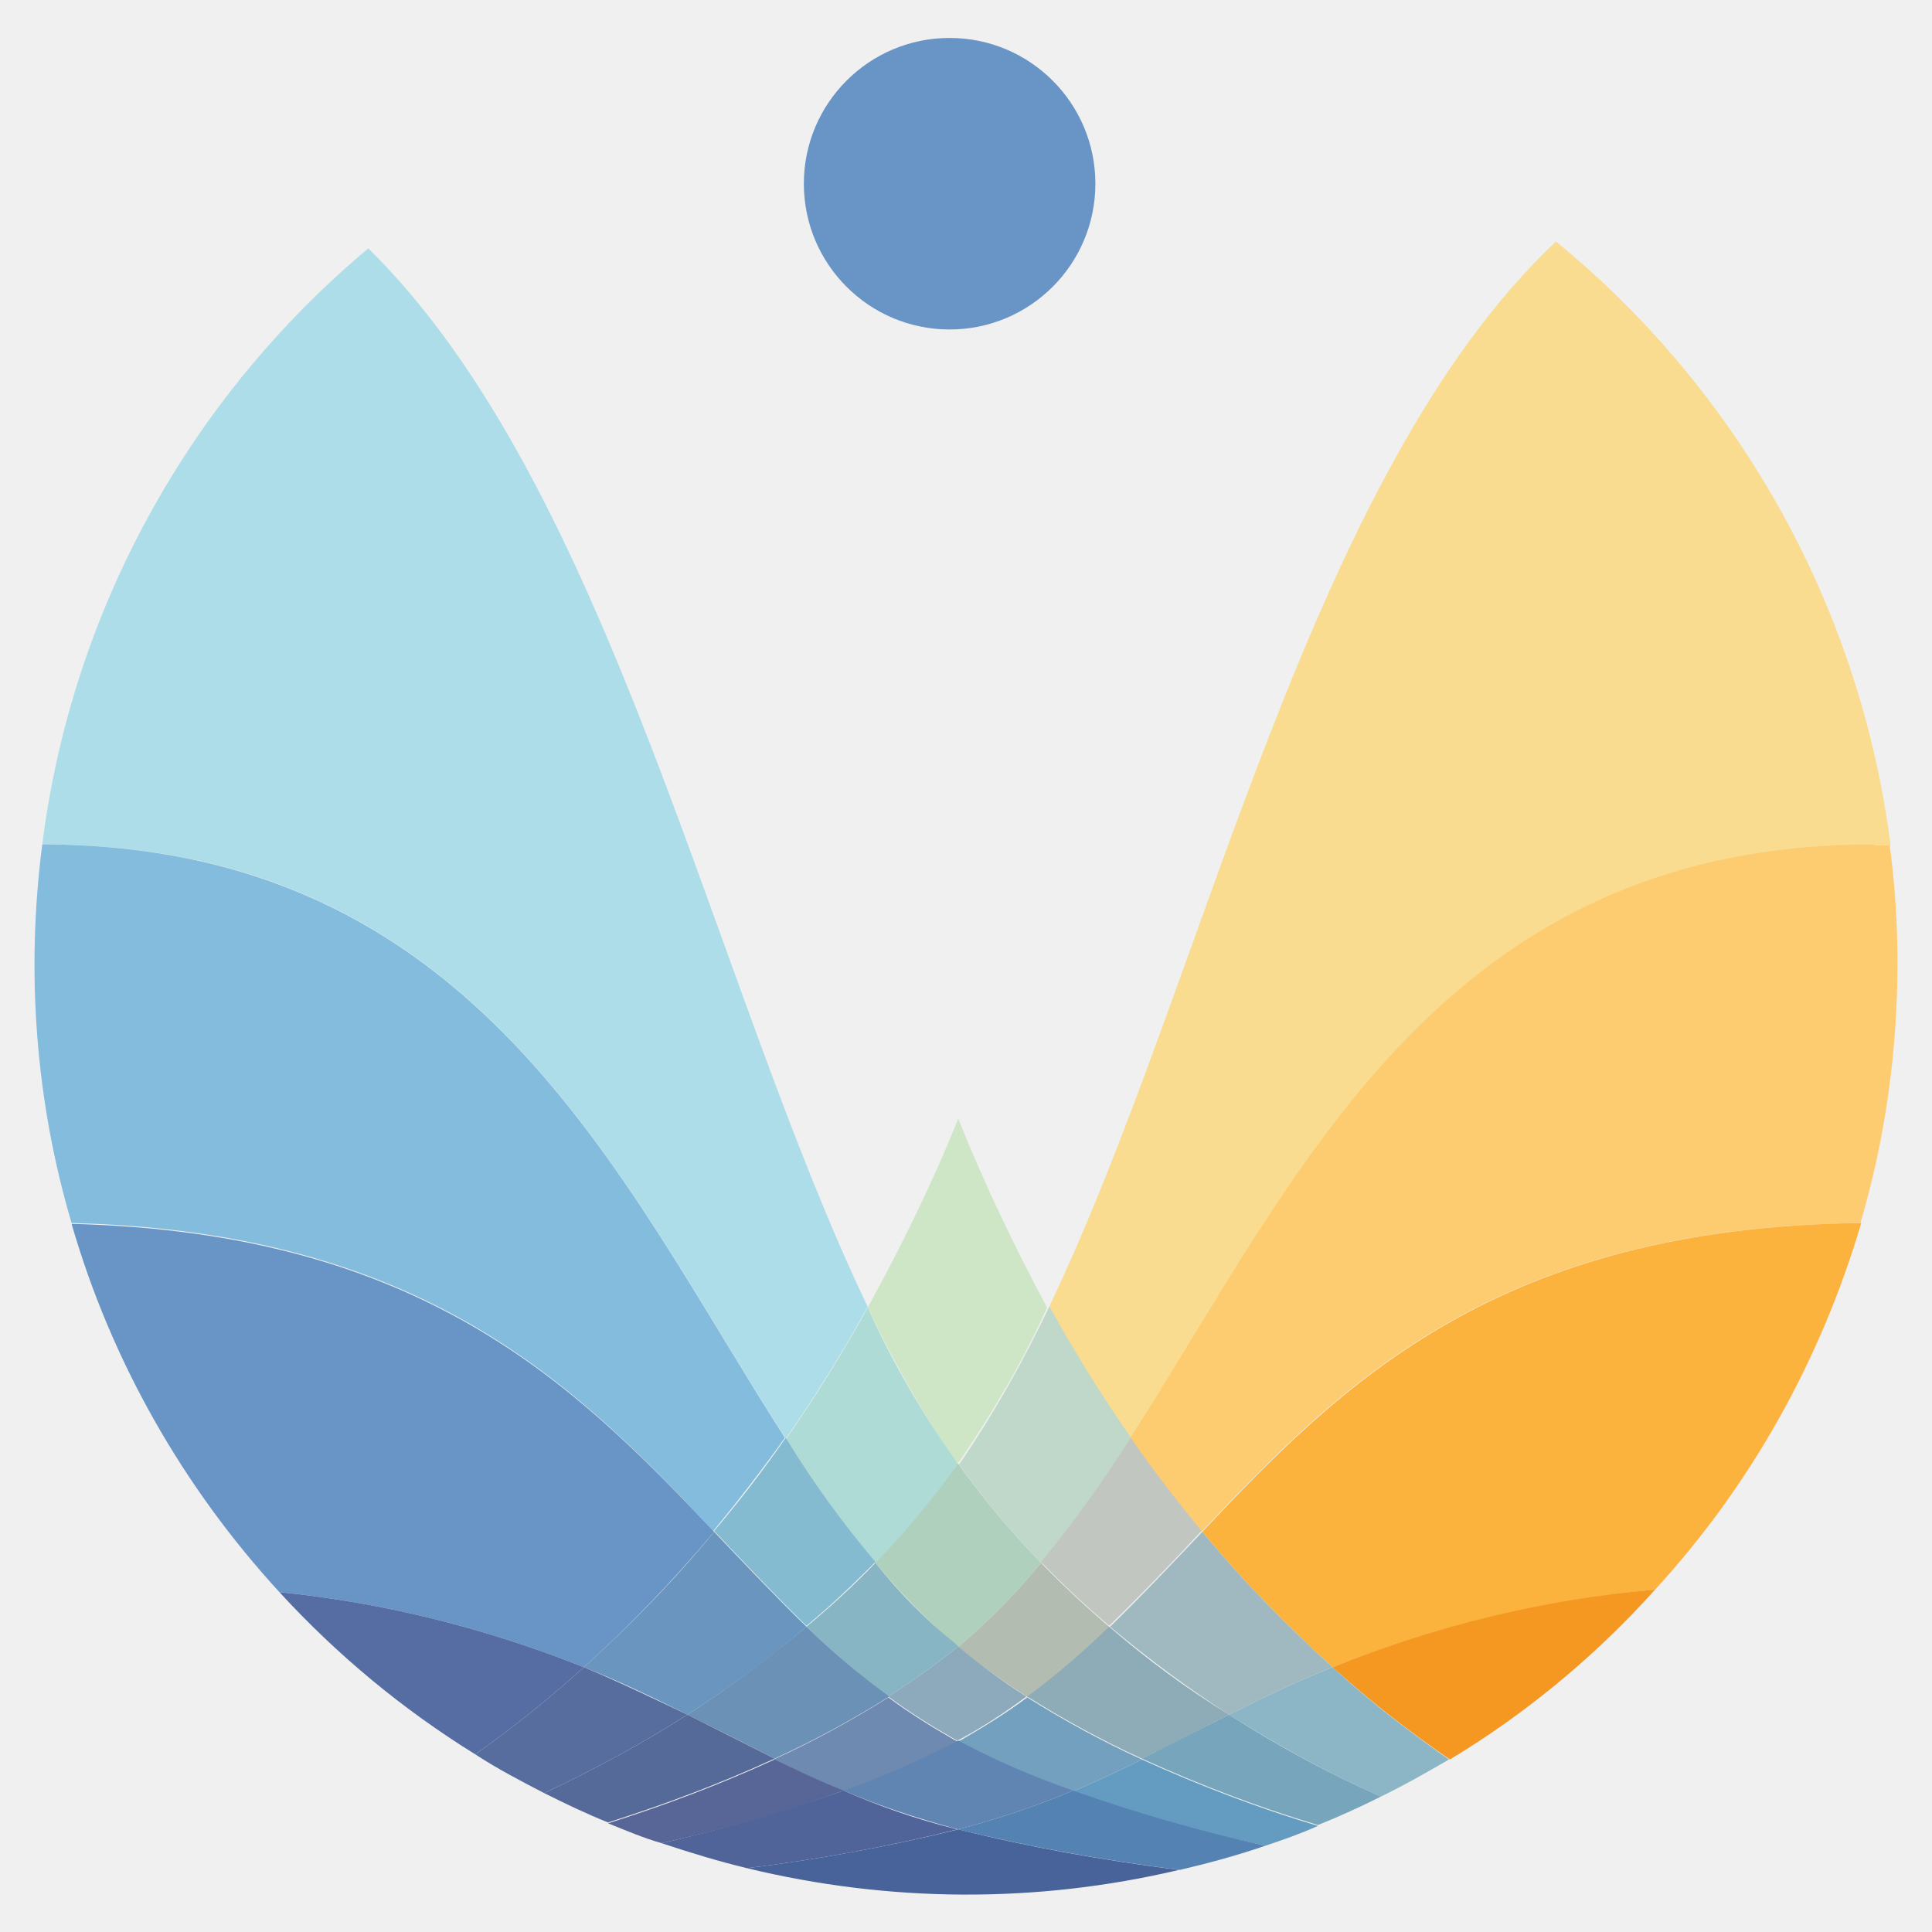
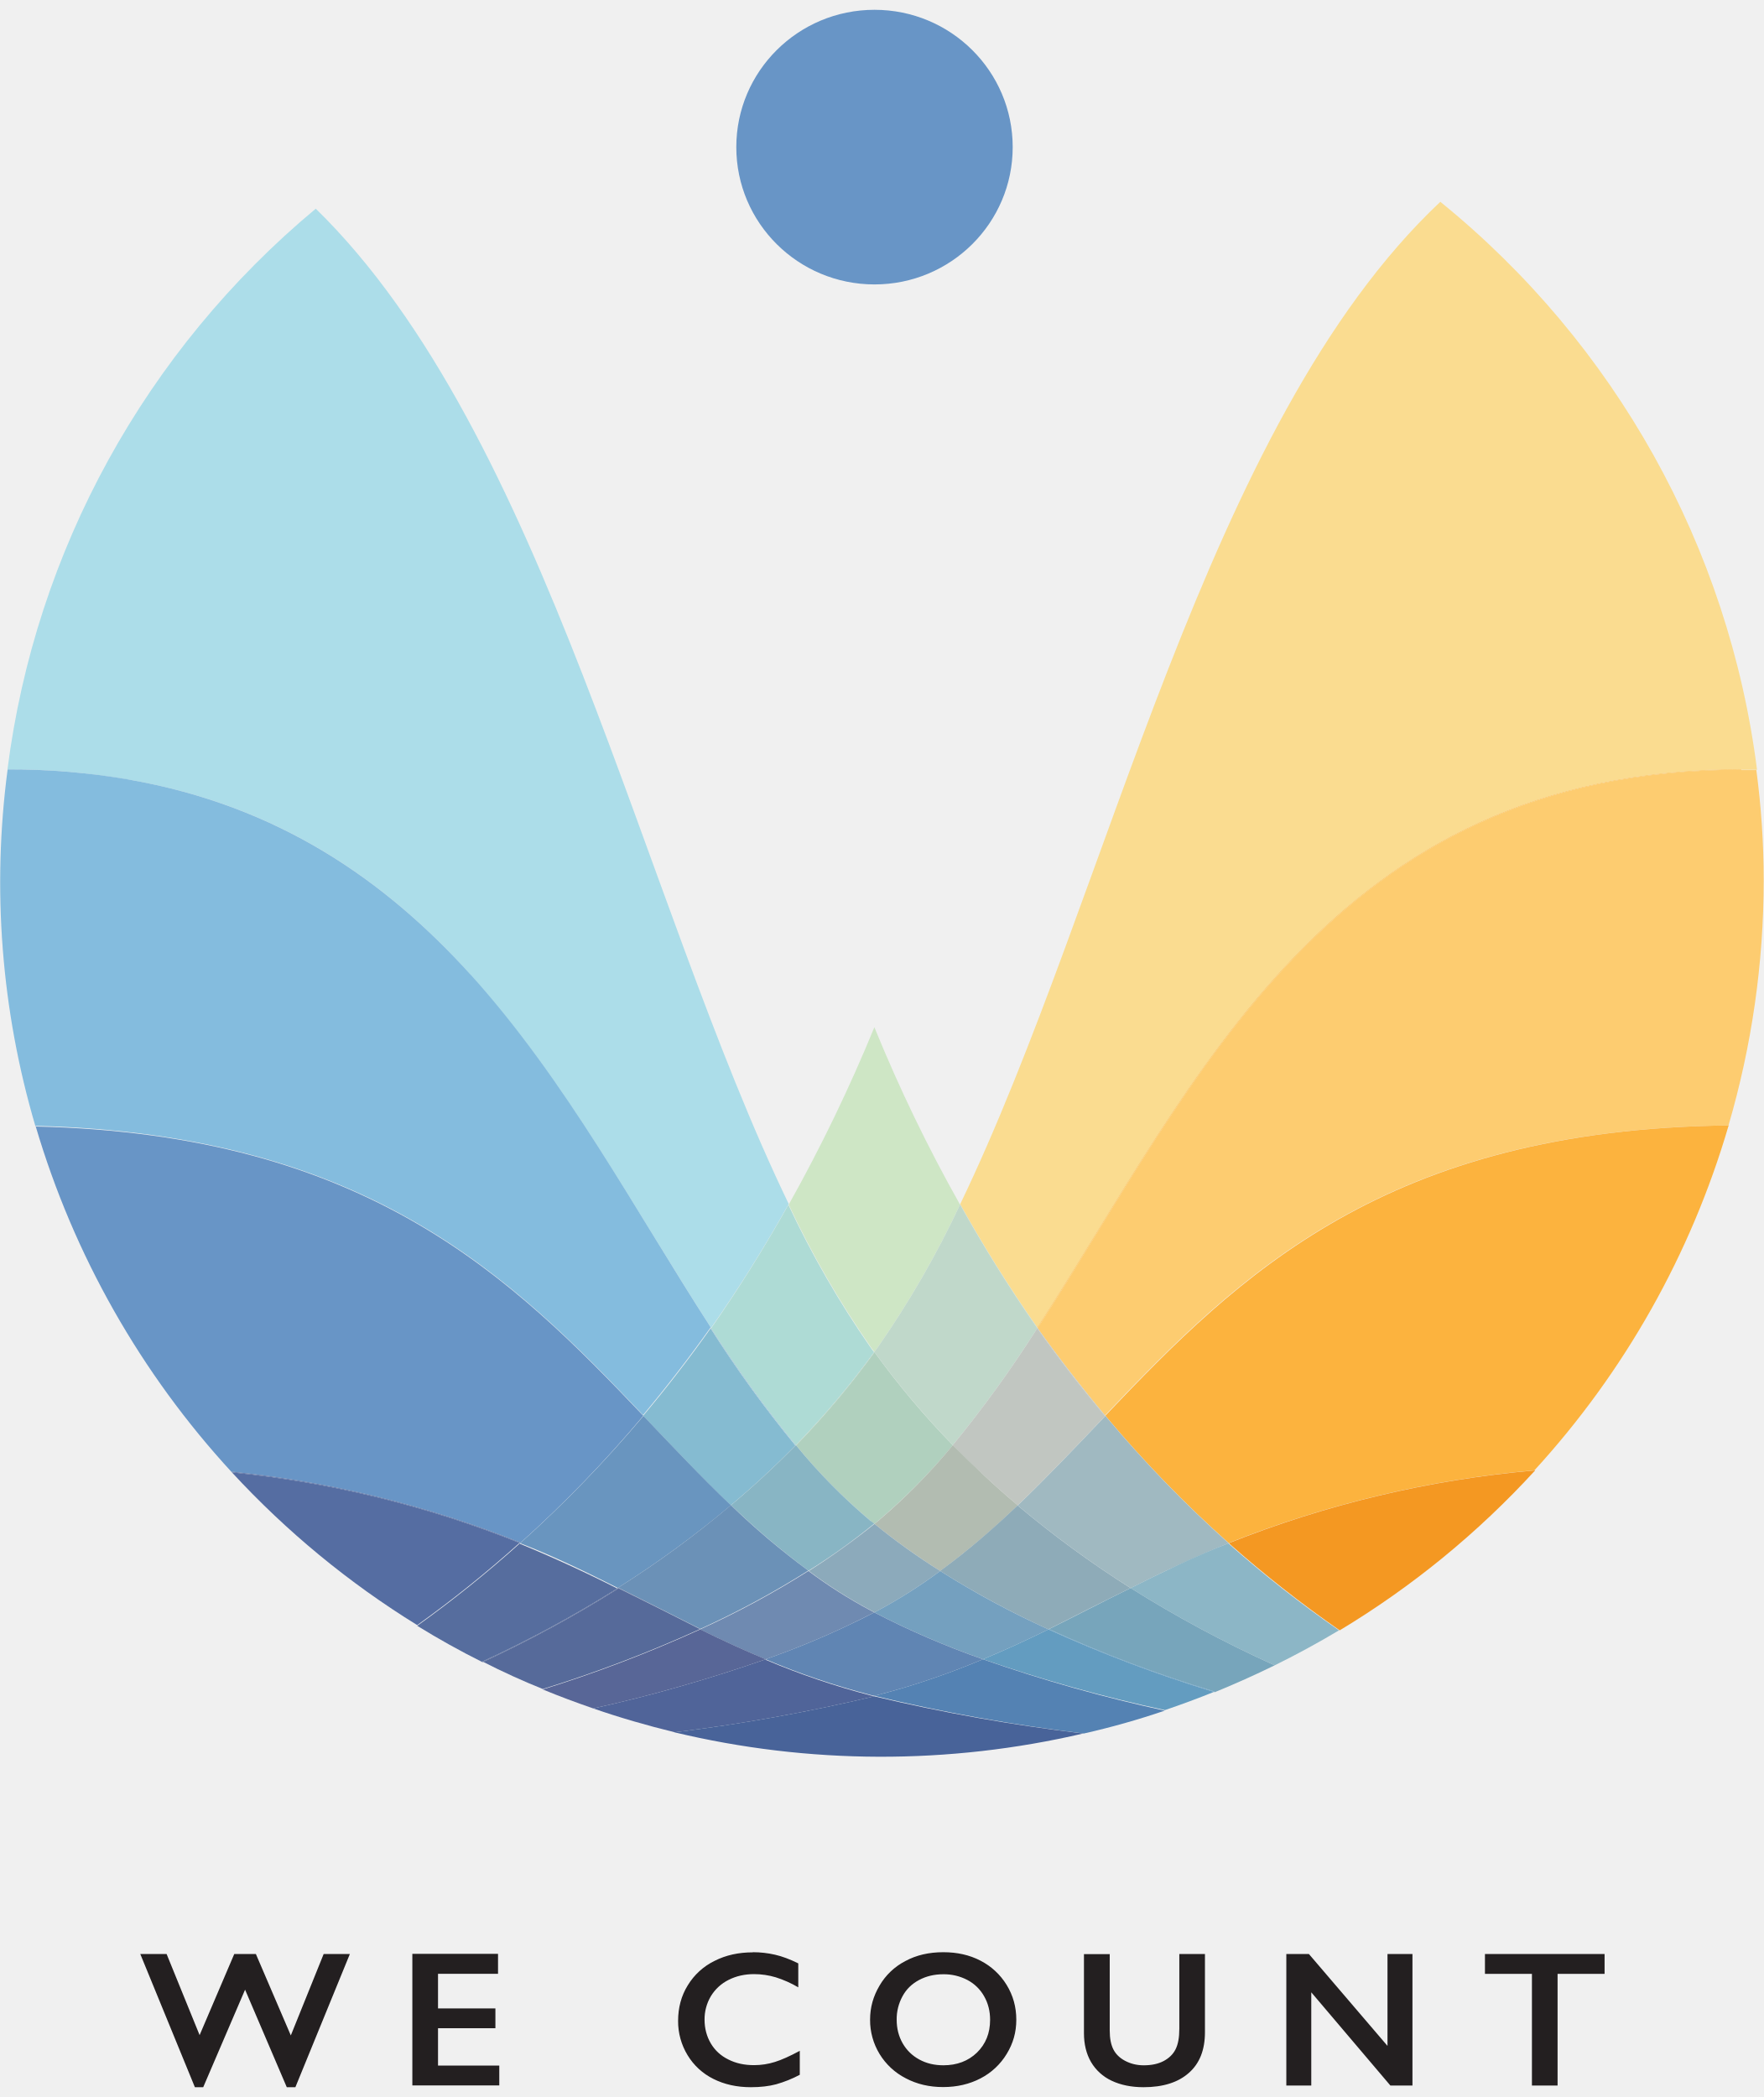
- <svg xmlns="http://www.w3.org/2000/svg" viewBox="-4 -4 224 224" class="logo">
-   <path d="m176.4 24c-28.9 27.3-40.6 85.5-58.8 123.6 2.9 5.3 6.1 10.3 9.5 15.3 19.4-30.1 35.8-68.9 86.3-68.9h1.8c-3.5-27.4-17.4-52.5-38.8-70" fill="#fadc90" />
-   <path d="m213.3 93.9c-50.5 0-66.9 38.7-86.3 68.9 2.7 3.9 5.5 7.5 8.3 10.8 16.3-17.3 34.3-35.3 76.4-35.8 2.9-9.8 4.3-20 4.3-30.2 0-4.5-.3-9.1-.9-13.6-.6 0-1.2 0-1.8 0" fill="#fdcc70" />
-   <path d="m211.8 137.8c-42.1.5-60.1 18.5-76.4 35.8 4.6 5.6 9.7 10.8 15.1 15.7 12-4.8 24.6-7.8 37.4-9 11.1-12.1 19.2-26.6 23.9-42.5" fill="#fcb33e" />
-   <path d="m187.9 180.3c-12.8 1.1-25.5 4.2-37.4 9 4.3 3.9 8.8 7.4 13.6 10.7 8.8-5.3 16.9-12 23.8-19.7" fill="#f49822" />
-   <path d="m107.1 125.7c-3 7.5-6.6 14.8-10.5 21.9 2.9 6.1 6.2 12 10 17.6.1.2.3.4.4.6.1-.2.3-.4.4-.6 3.8-5.6 7.2-11.4 10-17.6-3.8-7.1-7.3-14.4-10.3-21.9" fill="#cee6c5" />
-   <path d="m117.6 147.6c-2.9 6.1-6.2 12-10 17.6-.1.2-.3.4-.4.6 2.9 4.1 6.1 7.9 9.6 11.5 3.7-4.6 7.2-9.4 10.4-14.5-3.4-4.9-6.6-10-9.5-15.3" fill="#c0d8ca" />
-   <path d="m127.1 162.7c-3.2 5-6.6 9.8-10.4 14.4 2.5 2.6 5.2 5.1 7.9 7.4 3.6-3.5 7.2-7.2 10.7-11-2.7-3.3-5.5-6.9-8.2-10.8z" fill="#c1c6c1" />
-   <path d="m135.4 173.6c-3.6 3.8-7.1 7.5-10.7 11 4.4 3.7 9 7.1 13.8 10.2 3.8-1.9 7.7-3.8 12-5.5-5.4-4.9-10.5-10.1-15.1-15.7z" fill="#a0b9c1" />
-   <path d="m150.5 189.3c-4.3 1.7-8.2 3.6-12 5.5 5.7 3.6 11.5 6.8 17.6 9.5 2.7-1.3 5.3-2.8 7.9-4.3-4.7-3.3-9.3-6.8-13.5-10.7z" fill="#8cb6c6" />
-   <path d="m38.7 24.8c-20.9 17.5-34.4 42.2-37.8 69.1 50.4 0 66.8 38.7 86.2 68.9 3.4-4.9 6.6-10 9.5-15.3-18.1-37.8-29.8-95.1-57.9-122.7" fill="#acdde9" />
-   <path d="m96.6 147.6c-2.9 5.3-6.1 10.4-9.5 15.3 3.2 5 6.6 9.8 10.4 14.4 3.5-3.6 6.7-7.4 9.6-11.5-.2-.2-.3-.4-.4-.6-3.9-5.5-7.3-11.4-10.1-17.6z" fill="#aedbd5" />
-   <path d="m107.1 165.7c-2.9 4-6.1 7.9-9.6 11.5 2.8 3.4 5.8 6.5 9.2 9.4l.4.4.4-.4c3.3-2.8 6.4-6 9.2-9.4-3.5-3.6-6.7-7.4-9.6-11.5z" fill="#b0d0be" />
-   <path d="m116.7 177.2c-2.8 3.4-5.8 6.5-9.2 9.4l-.4.4c2.6 2.1 5.3 4 8.1 5.8 3.3-2.5 6.5-5.2 9.5-8.1-2.8-2.4-5.5-4.9-8-7.5z" fill="#b2bcb1" />
-   <path d="m124.6 184.6c-3 2.9-6.1 5.6-9.5 8.1 4.3 2.7 8.7 5.1 13.3 7.2 3.4-1.7 6.7-3.4 10.1-5.1-4.9-3-9.5-6.4-13.9-10.2z" fill="#8eabb8" />
-   <path d="m138.5 194.8c-3.4 1.7-6.8 3.4-10.1 5.1 6.6 3 13.4 5.6 20.4 7.7 2.5-1 4.9-2.1 7.3-3.3-6.1-2.7-12-5.9-17.6-9.5z" fill="#77a5bb" />
-   <path d="m.9 93.9c-1.9 14.7-.8 29.7 3.4 43.9 40.7 1 58.4 18.7 74.4 35.7 2.8-3.4 5.6-7 8.3-10.8-19.3-30.1-35.7-68.7-86.1-68.8z" fill="#84bcde" />
-   <path d="m87.1 162.7c-2.7 3.9-5.5 7.5-8.3 10.8 3.6 3.8 7.1 7.5 10.7 11 2.8-2.3 5.4-4.8 8-7.4-3.8-4.5-7.3-9.3-10.4-14.4z" fill="#85bbd1" />
-   <path d="m97.5 177.2c-2.5 2.6-5.2 5.1-8 7.4 3 2.9 6.2 5.6 9.5 8.1 2.8-1.8 5.5-3.7 8.1-5.8l-.4-.4c-3.4-2.7-6.5-5.9-9.2-9.3z" fill="#88b5c4" />
-   <path d="m107.1 186.9c-2.6 2.1-5.3 4-8.1 5.8 2.4 1.8 5 3.4 7.6 4.9l.4.2.4-.2c2.6-1.4 5.2-3.1 7.6-4.9-2.7-1.7-5.4-3.7-7.9-5.8z" fill="#8caabb" />
-   <path d="m115.1 192.8c-2.4 1.8-5 3.4-7.6 4.9l-.4.2c4.3 2.2 8.7 4.2 13.3 5.8 2.8-1.2 5.4-2.4 8-3.7-4.6-2.1-9-4.5-13.3-7.2z" fill="#74a0bf" />
-   <path d="m128.4 200c-2.6 1.3-5.2 2.5-8 3.7 7.3 2.6 14.7 4.7 22.3 6.3 2.1-.7 4.1-1.4 6.1-2.3-7-2.1-13.8-4.7-20.4-7.7z" fill="#639cc0" />
-   <path d="m4.3 137.9c4.6 15.9 12.9 30.5 24.1 42.7 12.1 1.2 24 4.2 35.3 8.7 5.4-4.9 10.4-10.1 15.1-15.7-16.1-17-33.8-34.7-74.5-35.7" fill="#6895c6" />
-   <path d="m78.8 173.6c-4.6 5.6-9.7 10.8-15.1 15.7 4.3 1.7 8.2 3.6 12 5.5 4.8-3.1 9.5-6.5 13.8-10.2-3.6-3.5-7.1-7.2-10.7-11z" fill="#6995bf" />
-   <path d="m89.5 184.6c-4.4 3.7-9 7.1-13.8 10.2 3.4 1.7 6.8 3.4 10.1 5.1 4.6-2.1 9-4.5 13.3-7.2-3.4-2.5-6.6-5.2-9.6-8.1z" fill="#6b91b7" />
-   <path d="m99 192.8c-4.3 2.7-8.7 5.1-13.3 7.2 2.6 1.3 5.2 2.5 8 3.7 4.6-1.6 9-3.5 13.3-5.8l-.4-.2c-2.6-1.5-5.2-3.1-7.6-4.9z" fill="#6f8ab1" />
-   <path d="m107.1 197.8c-4.3 2.2-8.7 4.2-13.3 5.8 4.2 1.8 8.5 3.2 12.9 4.4l.4.1.4-.1c4.4-1.2 8.7-2.6 12.9-4.4-4.6-1.6-9-3.5-13.3-5.8z" fill="#6085b3" />
-   <path d="m120.4 203.6c-4.2 1.8-8.5 3.2-12.9 4.4l-.4.1c8.5 2.1 17 3.6 25.7 4.7 3.4-.8 6.7-1.7 9.9-2.8-7.6-1.7-15-3.8-22.3-6.4z" fill="#5482b3" />
-   <path d="m28.4 180.6c6.7 7.3 14.3 13.6 22.7 18.8 4.4-3.1 8.6-6.5 12.6-10.1-11.3-4.5-23.2-7.5-35.3-8.7" fill="#556da2" />
-   <path d="m63.7 189.3c-4 3.6-8.2 7-12.6 10.1 2.6 1.7 5.3 3.1 8 4.5 5.7-2.7 11.3-5.7 16.6-9.1-3.8-1.8-7.7-3.7-12-5.5z" fill="#566d9e" />
-   <path d="m75.7 194.8c-5.3 3.4-10.9 6.4-16.6 9.1 2.4 1.2 4.9 2.4 7.4 3.4 6.6-2.1 13-4.5 19.3-7.4-3.4-1.7-6.7-3.4-10.1-5.1z" fill="#566a9a" />
-   <path d="m85.8 200c-6.3 2.9-12.7 5.3-19.3 7.4 2 .8 4.1 1.7 6.2 2.3 7.2-1.6 14.2-3.6 21.1-6.1-2.8-1.1-5.5-2.4-8-3.6z" fill="#586697" />
-   <path d="m93.8 203.6c-6.9 2.4-14 4.5-21.1 6.1 3.3 1.1 6.6 2.1 9.9 2.9 8.2-1 16.4-2.5 24.4-4.5l-.4-.1c-4.4-1.1-8.7-2.6-12.8-4.4z" fill="#506499" />
-   <path d="m107.1 208.1c-8.1 2-16.3 3.5-24.5 4.5 16.5 4 33.6 4.1 50.1.2-8.7-1.1-17.2-2.6-25.6-4.7z" fill="#486399" />
-   <circle cx="106.1" cy="17.3" fill="#6895c6" r="16.9" />
+ <svg xmlns="http://www.w3.org/2000/svg" class="logo" viewBox="0 0 90 107">
+   <g clip-path="url(#a)">
+     <path fill="#85BBD1" d="M36.276 67.756a68.178 68.178 0 0 1-3.459 4.484c1.493 1.567 2.95 3.113 4.47 4.568a45.014 45.014 0 0 0 3.296-3.05 60.636 60.636 0 0 1-4.314-5.96s.007-.014.014-.014c0 0 0-.007-.007-.014v-.014Z" />
+     <path fill="#6995BF" d="M31.53 81.025v-.014h.014a52.468 52.468 0 0 0 5.75-4.203c-1.52-1.455-2.977-3-4.463-4.56a64.303 64.303 0 0 1-6.287 6.493c1.803.703 3.43 1.504 4.993 2.29l-.007-.006Z" />
+     <path fill="#FADC90" d="M88.868 39.244v.035h.785c-1.442-11.364-7.228-21.737-16.16-28.982-12.017 11.308-16.89 35.343-24.5 51.148a72.726 72.726 0 0 0 3.932 6.29c8.077-12.489 14.923-28.49 35.943-28.49Z" />
+     <path fill="#FDCC70" d="M52.946 67.77a73.817 73.817 0 0 0 3.438 4.449c6.79-7.14 14.3-14.604 31.813-14.794a44.585 44.585 0 0 0 1.796-12.51c0-1.883-.127-3.76-.375-5.621h-.757v-.021c-20.999.013-27.845 16.009-35.915 28.49v.007Z" />
+     <path fill="#FDCC70" d="M52.918 67.735s.007.014.014.02c0 0 .007.015.014.015 8.077-12.481 14.916-28.477 35.915-28.49v-.036c-21.02 0-27.866 16.002-35.943 28.49Z" />
+     <path fill="#FCB33E" d="M56.405 72.24a62.144 62.144 0 0 0 6.287 6.493 55.242 55.242 0 0 1 15.603-3.71 44.562 44.562 0 0 0 9.901-17.57l.036-.028c-17.526.19-25.03 7.66-31.827 14.807v.007Z" />
+     <path fill="#F49822" d="M68.358 83.189a44.976 44.976 0 0 0 9.972-8.16h-.035a55.137 55.137 0 0 0-15.596 3.711 60.416 60.416 0 0 0 5.659 4.449Z" />
+     <path fill="#CEE6C5" d="M44.614 68.978c.057-.077.128-.154.184-.245a49.476 49.476 0 0 0 4.188-7.267 79.618 79.618 0 0 1-4.371-9.052 82.685 82.685 0 0 1-4.371 9.052 49.475 49.475 0 0 0 4.187 7.267c.056.084.12.168.184.245Z" />
+     <path fill="#C0D8CA" d="M48.986 61.43v.037s0-.014.007-.022c0 0 0-.007-.008-.014Z" />
+     <path fill="#C0D8CA" d="M44.614 68.978a42.902 42.902 0 0 0 4.004 4.758 60.584 60.584 0 0 0 4.307-5.96s-.007-.013-.014-.02a78.982 78.982 0 0 1-3.925-6.29 49.466 49.466 0 0 1-4.188 7.267c-.056.09-.127.168-.184.245Z" />
+     <path fill="#C0D8CA" d="M52.918 67.735a71.634 71.634 0 0 1-3.932-6.29s0 .014-.008.021a81.64 81.64 0 0 0 3.926 6.29s.007-.014.014-.02ZM52.91 67.756s.008.014.015.021c0 0-.007-.014-.014-.021Z" />
+     <path fill="#C0D8CA" d="M52.94 67.756s-.008-.014-.015-.022c0 0-.007.015-.014.022a.1.1 0 0 0 .014.02s.007-.013.014-.02Z" />
+     <path fill="#C1C6C1" d="M56.39 72.226s-.007.014-.014.014a67.595 67.595 0 0 1-3.451-4.463 60.585 60.585 0 0 1-4.307 5.96c.523.541 1.06 1.068 1.62 1.574a48.433 48.433 0 0 0 1.69 1.497c1.52-1.455 2.984-3 4.477-4.568 0 0-.007-.014-.014-.014Z" />
+     <path fill="#C1C6C1" d="M52.94 67.791s-.008-.014-.015-.014a67.63 67.63 0 0 0 3.451 4.463s.008-.014.015-.014a70.431 70.431 0 0 1-3.438-4.449s-.007.014-.014.021v-.007Z" />
+     <path fill="#C1C6C1" d="M52.94 67.792s.007-.014.014-.022c0 0-.007-.014-.015-.014 0 0-.007.014-.014.022 0 0 .007.014.014.014Z" />
+     <path fill="#A0B9C1" d="M62.671 78.74h.014a62.067 62.067 0 0 1-6.28-6.493c-1.493 1.567-2.957 3.113-4.477 4.568a52.758 52.758 0 0 0 5.764 4.217c.778-.394 1.57-.78 2.398-1.16.488-.225.983-.45 1.492-.667.36-.155.721-.31 1.09-.457v-.007Z" />
+     <path fill="#A0B9C1" d="M62.685 78.733a62.864 62.864 0 0 1-6.287-6.494 62.077 62.077 0 0 0 6.28 6.494h.007Z" />
+     <path fill="#8CB6C6" d="M60.083 79.865c-.82.386-1.613.773-2.391 1.166a60.41 60.41 0 0 0 7.348 3.943 45.994 45.994 0 0 0 3.282-1.785 59.115 59.115 0 0 1-5.65-4.442c-.376.148-.736.295-1.097.45-.51.218-1.012.443-1.492.668ZM62.671 78.74h.007s.015 0 .022-.007h-.022l-.007.008Z" />
+     <path fill="#8CB6C6" d="M60.083 79.865c.488-.225.983-.443 1.492-.668-.51.218-1.012.436-1.492.668Z" />
+     <path fill="#ACDDE9" d="M23.99 49.723c4.902 5.418 8.452 12.109 12.272 17.998v.007c0 .007.014.021.02.028a73.016 73.016 0 0 0 3.962-6.325C32.71 45.823 27.838 22.104 16.112 10.648 7.426 17.88 1.81 28.091.382 39.252c2.214 0 4.265.196 6.181.527 7.646 1.328 13.078 5.123 17.428 9.937v.007Z" />
+     <path fill="#AEDBD5" d="M40.611 73.737a43.41 43.41 0 0 0 3.99-4.744 2 2 0 0 1-.177-.232 49.47 49.47 0 0 1-4.188-7.267v-.035a74.817 74.817 0 0 1-3.946 6.31 60.636 60.636 0 0 0 4.314 5.96l.007.008Z" />
+     <path fill="#B0D0BE" d="M40.626 73.757a29.315 29.315 0 0 0 3.805 3.851l.184.148.183-.148a30.902 30.902 0 0 0 3.82-3.865 42.279 42.279 0 0 1-4.004-4.758s-.006.007-.006.014c0 0 0 .007.007.014a44.078 44.078 0 0 1-3.99 4.744Z" />
+     <path fill="#B0D0BE" d="M44.614 69.014s0-.007-.006-.014a44.091 44.091 0 0 1-3.99 4.744l.015.014a44.22 44.22 0 0 0 3.989-4.744h-.008Z" />
+     <path fill="#B2BCB1" d="M48.618 73.743a30.492 30.492 0 0 1-3.82 3.873l-.176.14a34.163 34.163 0 0 0 3.352 2.404 37.459 37.459 0 0 0 3.954-3.352 42.629 42.629 0 0 1-1.69-1.497 56.863 56.863 0 0 1-1.62-1.575v.007Z" />
+     <path fill="#B2BCB1" d="M48.618 73.743a30.429 30.429 0 0 1-3.82 3.865l-.184.148.177-.14a30.491 30.491 0 0 0 3.82-3.873h.007Z" />
+     <path fill="#8EABB8" d="M47.974 80.16a45.985 45.985 0 0 0 5.524 2.98v-.029s.014.007.021.014a326.57 326.57 0 0 1 4.166-2.094 52.772 52.772 0 0 1-5.764-4.217 44.785 44.785 0 0 1-1.917 1.736 34.639 34.639 0 0 1-2.037 1.61h.007Z" />
+     <path fill="#77A5BB" d="M61.985 86.316s-.028.007-.042.014a.1.1 0 0 1 .042.014 49.403 49.403 0 0 0 3.055-1.37 60.402 60.402 0 0 1-7.348-3.943c-1.415.696-2.758 1.399-4.166 2.094a67.329 67.329 0 0 0 8.46 3.191Z" />
+     <path fill="#77A5BB" d="M53.526 83.126c1.4-.696 2.751-1.399 4.166-2.095a327.897 327.897 0 0 0-4.166 2.094Z" />
+     <path fill="#84BCDE" d="M1.81 57.446c16.968.421 24.31 7.73 31 14.758a71.874 71.874 0 0 0 3.452-4.477c-3.82-5.903-7.363-12.593-12.264-18.012-4.357-4.807-9.789-8.602-17.427-9.937a35.552 35.552 0 0 0-6.182-.52 43.951 43.951 0 0 0 1.415 18.195h.014l-.007-.007Z" />
+     <path fill="#84BCDE" d="M6.563 39.778a35.53 35.53 0 0 0-6.181-.527c2.214 0 4.265.19 6.181.52v.007ZM23.99 49.723c4.902 5.411 8.445 12.108 12.265 18.012v-.007c-3.82-5.896-7.37-12.587-12.272-17.998l.008-.007Z" />
+     <path fill="#85BBD1" d="m36.276 67.756.008.008v-.008h-.008ZM40.59 73.751l.014-.014a61.482 61.482 0 0 1-4.314-5.96s-.007.014-.014.014a60.654 60.654 0 0 0 4.314 5.96Z" />
+     <path fill="#88B5C4" d="M44.43 77.616a29.375 29.375 0 0 1-3.804-3.858l-.015.014s-.007-.014-.014-.021a46.513 46.513 0 0 1-3.296 3.05 39.697 39.697 0 0 0 3.954 3.345 33.034 33.034 0 0 0 3.352-2.403l-.176-.14v.013Z" />
+     <path fill="#88B5C4" d="m40.612 73.743-.015.015s.008.014.015.022l.014-.015-.014-.015v-.007ZM44.43 77.609a29.751 29.751 0 0 1-3.804-3.851 29.37 29.37 0 0 0 3.805 3.858l.177.14-.184-.147h.007ZM40.611 73.743l.016.016-.016-.016Z" />
+     <path fill="#8CAABB" d="m44.614 82.276.184-.099a25.733 25.733 0 0 0 3.176-2.017 33.018 33.018 0 0 1-3.352-2.403 36.286 36.286 0 0 1-3.353 2.403 24.432 24.432 0 0 0 3.176 2.017l.184.099h-.014Z" />
+     <path fill="#8CAABB" d="m44.608 77.757.007.008v-.008h-.008Z" />
+     <path fill="#8CAABB" d="M44.608 77.757a36.287 36.287 0 0 1-3.353 2.403 33.018 33.018 0 0 0 3.352-2.403Z" />
+     <path fill="#74A0BF" d="M47.974 80.16a25.732 25.732 0 0 1-3.176 2.017l-.184.098a42.913 42.913 0 0 0 5.546 2.39 57.882 57.882 0 0 0 3.338-1.525 45.024 45.024 0 0 1-5.524-2.98ZM52.076 82.465ZM52.076 82.465Z" />
+     <path fill="#639CC0" d="M50.167 84.665a78.49 78.49 0 0 0 9.272 2.593 46.541 46.541 0 0 0 2.504-.928 68.254 68.254 0 0 1-8.445-3.19 57.814 57.814 0 0 1-3.338 1.525h.007Z" />
+     <path fill="#639CC0" d="M53.498 83.111v.03s.021-.008.028-.015a.054.054 0 0 1-.028-.015Z" />
+     <path fill="#639CC0" d="M53.526 83.126s-.014.007-.021.014a67.806 67.806 0 0 0 8.445 3.19.101.101 0 0 0 .042-.013 68.47 68.47 0 0 1-8.459-3.191h-.007Z" />
+     <path fill="#639CC0" d="M53.527 83.126c-.007 0-.015.007-.022.015 0 0 .015-.008.022-.015Z" />
+     <path fill="#6895C6" d="M1.81 57.446v.037h.015c0-.015-.007-.022-.014-.037Z" />
+     <path fill="#6895C6" d="M32.824 72.24c-6.69-7.028-14.074-14.372-31-14.759a44.763 44.763 0 0 0 10.009 17.647v-.035c5.05.513 10 1.729 14.704 3.612-.007.007-.021.014-.028.021.006 0 .02.008.028.014a63.657 63.657 0 0 0 6.287-6.5Z" />
+     <path fill="#6B91B7" d="M37.287 76.808a51.484 51.484 0 0 1-5.743 4.203c1.422.702 2.773 1.398 4.18 2.1h-.014s.007 0 .014.008a45.804 45.804 0 0 0 5.517-2.98 38.14 38.14 0 0 1-3.954-3.345v.014ZM37.294 76.808Z" />
+     <path fill="#6B91B7" d="M31.544 81.017a51.738 51.738 0 0 0 5.743-4.203 50.93 50.93 0 0 1-5.75 4.203h.007Z" />
+     <path fill="#6F8AB1" d="M43.257 82.943c.452-.218.905-.436 1.35-.668l-.183-.098a24.45 24.45 0 0 1-3.176-2.017 45.354 45.354 0 0 1-5.524 2.98 55.762 55.762 0 0 0 3.339 1.525 42.682 42.682 0 0 0 4.194-1.722Z" />
+     <path fill="#6085B3" d="M43.257 82.943a42.633 42.633 0 0 1-4.194 1.722c1.74.738 3.529 1.342 5.36 1.82l.184.042.184-.042c.46-.12.913-.246 1.365-.38a40.039 40.039 0 0 0 3.997-1.44 42.893 42.893 0 0 1-5.545-2.39 34.38 34.38 0 0 1-1.351.668Z" />
+     <path fill="#5482B3" d="M46.156 86.106c-.452.133-.905.26-1.365.38l-.183.041c3.522.85 7.093 1.49 10.693 1.926a40.293 40.293 0 0 0 4.13-1.167 78.342 78.342 0 0 1-9.278-2.621 40.039 40.039 0 0 1-3.996 1.44Z" />
+     <path fill="#556DA2" d="M21.289 82.922a59.602 59.602 0 0 0 5.22-4.196 54.172 54.172 0 0 0-14.676-3.598 45.063 45.063 0 0 0 9.456 7.794Z" />
+     <path fill="#556DA2" d="M11.833 75.093v.035a54.431 54.431 0 0 1 14.675 3.598c.008-.007.022-.014.029-.02a54.325 54.325 0 0 0-14.704-3.613Z" />
+     <path fill="#566D9E" d="M31.495 81.052a69.794 69.794 0 0 0-4.958-2.277v-.035a60.25 60.25 0 0 1-5.248 4.217 41.475 41.475 0 0 0 3.331 1.855c.014 0 .021-.014.035-.014-.014 0-.02-.014-.035-.02a60.538 60.538 0 0 0 6.875-3.726Z" />
+     <path fill="#566A9A" d="M31.53 81.031s-.021.014-.035.021c.007 0 .02.007.035.014a60.574 60.574 0 0 1-6.875 3.732c.99.506 2.009.97 3.042 1.385 2.737-.85 5.41-1.87 8.02-3.058a384.515 384.515 0 0 0-4.18-2.094h-.007ZM31.53 81.01v.015s.008 0 .016-.008h-.016v-.007Z" />
+     <path fill="#566A9A" d="M31.544 81.018s-.007 0-.014.007a383.59 383.59 0 0 1 4.18 2.094h.014c-1.407-.703-2.758-1.399-4.18-2.101Z" />
+     <path fill="#566A9A" d="M31.53 81.025s.008 0 .015-.007c0 0-.007 0-.015.007ZM31.495 81.053a59.455 59.455 0 0 1-6.875 3.725c.014 0 .021.013.035.02a60.574 60.574 0 0 0 6.875-3.731.118.118 0 0 1-.035-.014Z" />
+     <path fill="#586697" d="M36.898 85.388c.729-.231 1.45-.47 2.172-.723a55.73 55.73 0 0 1-3.339-1.525 68.434 68.434 0 0 1-8.034 3.064c.841.351 1.704.667 2.574.97 1.492-.33 2.97-.703 4.435-1.125.735-.21 1.464-.428 2.192-.66Z" />
+     <path fill="#506499" d="M34.706 86.05c-1.464.421-2.95.794-4.435 1.124 1.358.47 2.744.871 4.159 1.216a92.246 92.246 0 0 0 10.184-1.835l-.183-.042a38.782 38.782 0 0 1-5.361-1.82v-.028a78.559 78.559 0 0 1-4.364 1.384ZM34.706 86.049Z" />
+     <path fill="#486399" d="M34.423 88.389h-.021a45.332 45.332 0 0 0 20.871.063 92.817 92.817 0 0 1-10.666-1.897 92.403 92.403 0 0 1-10.177 1.834h-.007Z" />
+     <path fill="#486399" d="M34.437 88.389a92.395 92.395 0 0 0-.007 0h.007Z" />
+     <path fill="#6895C6" d="M44.622 14.513c3.894 0 7.051-3.137 7.051-7.006 0-3.87-3.157-7.007-7.051-7.007-3.895 0-7.052 3.137-7.052 7.007 0 3.87 3.157 7.006 7.052 7.006Z" />
+     <path fill="#231F20" d="m8.501 99.704 1.684 4.139 1.768-4.139h1.103l1.783 4.154 1.676-4.154h1.337l-2.78 6.796h-.439l-2.128-4.976-2.136 4.976h-.425l-2.786-6.796h1.35-.007ZM25.412 99.703v1.012H22.35v1.764h2.928v1.012H22.35v1.905h3.126v1.012H21.04v-6.712h4.364l.007.007ZM38.419 99.612c.382 0 .757.043 1.124.127.368.084.764.232 1.189.443v1.222a5.544 5.544 0 0 0-1.153-.513 3.858 3.858 0 0 0-1.104-.161c-.48 0-.912.098-1.3.295a2.211 2.211 0 0 0-.906.836 2.309 2.309 0 0 0-.319 1.195c0 .436.107.85.319 1.209.212.358.509.632.898.822.389.197.82.288 1.308.288a3.54 3.54 0 0 0 1.061-.162c.34-.105.764-.295 1.273-.569v1.223a6.173 6.173 0 0 1-1.209.485c-.368.098-.8.148-1.287.148-.715 0-1.351-.141-1.91-.422a3.193 3.193 0 0 1-1.322-1.216 3.316 3.316 0 0 1-.481-1.743c0-.674.162-1.286.495-1.82a3.28 3.28 0 0 1 1.365-1.244c.58-.295 1.23-.436 1.952-.436l.007-.007ZM48.137 99.612c.7 0 1.33.14 1.888.429a3.37 3.37 0 0 1 1.337 1.237c.332.541.495 1.131.495 1.778 0 .646-.163 1.209-.488 1.743a3.362 3.362 0 0 1-1.337 1.251c-.566.295-1.202.443-1.91.443-.707 0-1.336-.148-1.909-.45a3.35 3.35 0 0 1-1.337-1.244 3.319 3.319 0 0 1-.48-1.743c0-.633.162-1.195.48-1.736a3.25 3.25 0 0 1 1.323-1.258c.559-.302 1.202-.45 1.93-.45h.008Zm-2.384 3.444c0 .443.1.843.304 1.202.206.358.488.632.85.829.36.197.77.295 1.23.295.693 0 1.266-.218 1.711-.646.446-.436.672-.991.672-1.673 0-.443-.099-.843-.304-1.202a2.093 2.093 0 0 0-.849-.829 2.573 2.573 0 0 0-1.237-.295c-.46 0-.87.098-1.238.295-.368.197-.65.471-.842.829a2.426 2.426 0 0 0-.297 1.202v-.007ZM56.624 99.704v3.908c0 .4.064.716.184.955s.318.436.594.584c.276.147.594.232.955.232.403 0 .735-.071 1.018-.218.276-.148.481-.345.608-.598.128-.253.192-.597.192-1.047v-3.816h1.308v3.985c0 .906-.269 1.595-.82 2.08-.545.485-1.316.731-2.313.731-.623 0-1.167-.112-1.627-.33a2.393 2.393 0 0 1-1.054-.956c-.24-.415-.36-.907-.36-1.469v-4.034h1.308l.007-.007ZM66.787 99.704l4.01 4.688v-4.688h1.274v6.712h-1.125l-4.038-4.758v4.758h-1.273v-6.712h1.152ZM81.874 99.704v1.012h-2.398v5.7h-1.309v-5.7H75.77v-1.012h6.104Z" />
+   </g>
+   <defs>
+     <clipPath id="a">
+       <path fill="#fff" d="M0 .5h90v106H0z" />
+     </clipPath>
+   </defs>
</svg>
